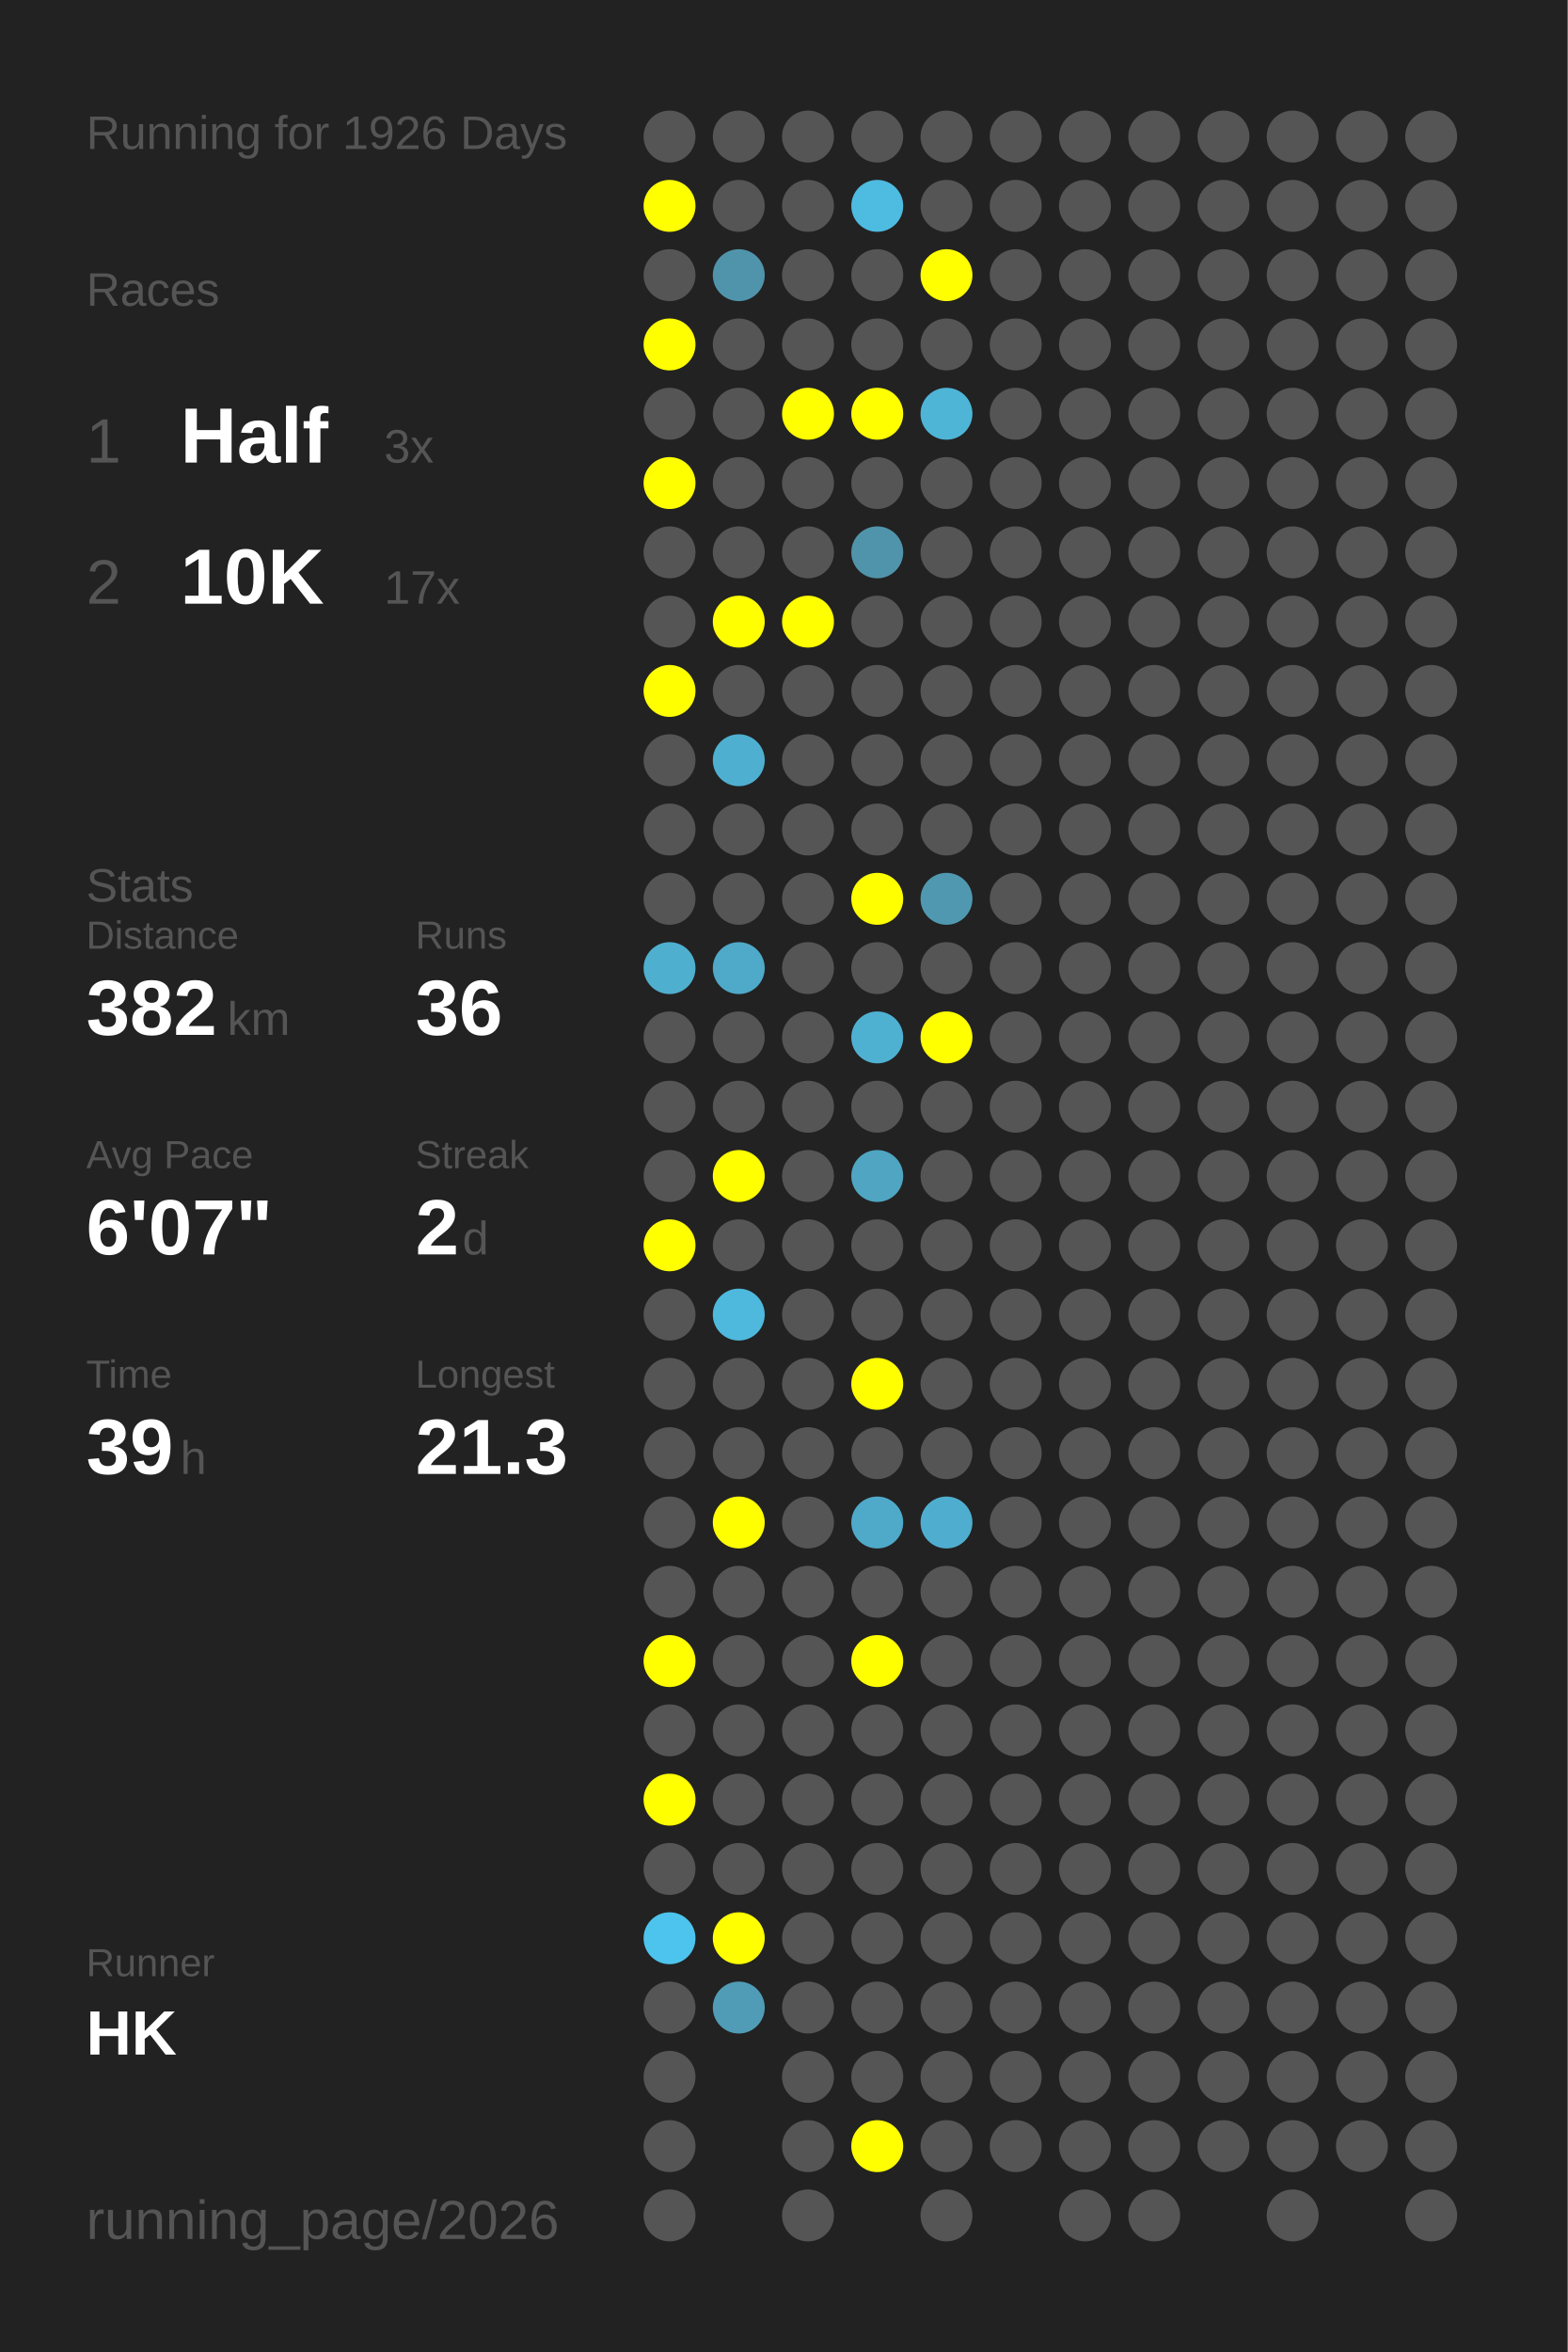
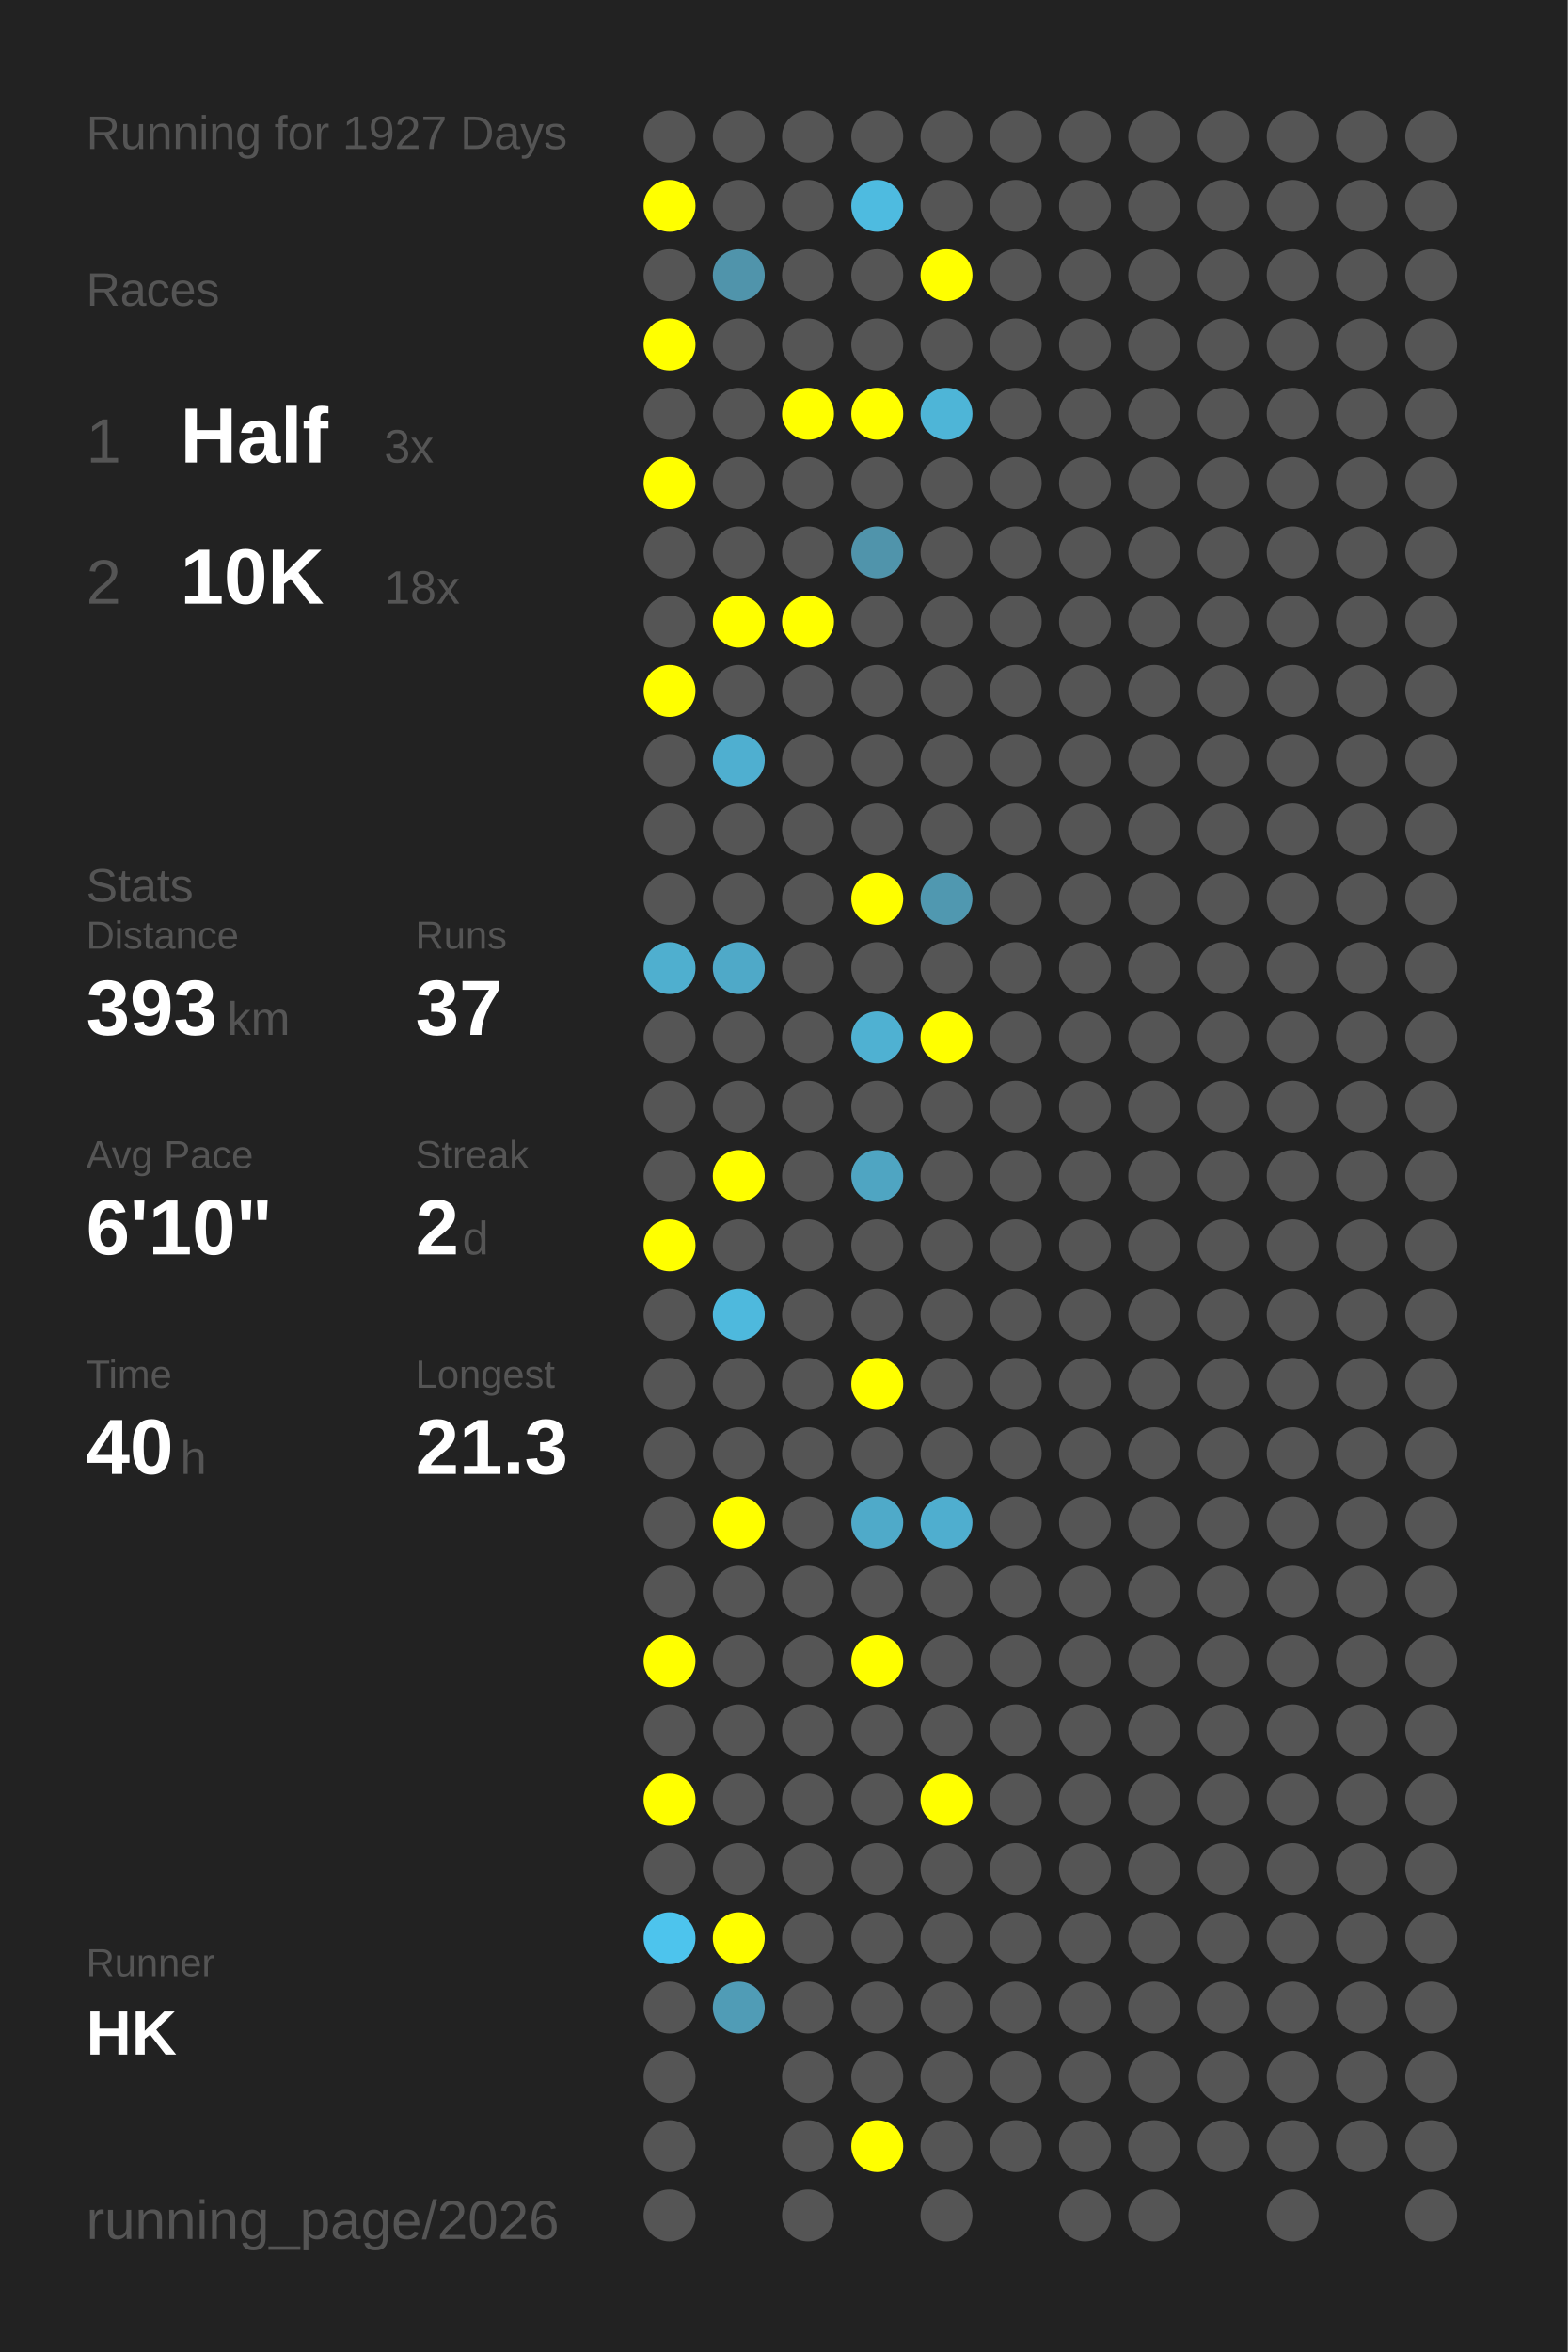
<svg xmlns="http://www.w3.org/2000/svg" baseProfile="full" height="300mm" version="1.1" viewBox="0,0,200,300" width="200mm">
  <defs />
  <rect fill="#222222" height="300" width="200" x="0" y="0" />
-   <text fill="#555555" style="font-size:6px; font-family:Arial;" x="11" y="19">Running for 1926 Days</text>
+   <text fill="#555555" style="font-size:6px; font-family:Arial;" x="11" y="19">Running for 1927 Days</text>
  <text fill="#555555" style="font-size:6px; font-family:Arial;" x="11" y="39">Races</text>
  <text fill="#555555" style="font-size:8px; font-family:Arial;" x="11" y="59">1</text>
  <text fill="#FFFFFF" style="font-size:10px; font-family:Arial; font-weight:bold;" x="23" y="59">Half</text>
  <text fill="#555555" style="font-size:6px; font-family:Arial;" x="49" y="59">3x</text>
  <text fill="#555555" style="font-size:8px; font-family:Arial;" x="11" y="77">2</text>
  <text fill="#FFFFFF" style="font-size:10px; font-family:Arial; font-weight:bold;" x="23" y="77">10K</text>
-   <text fill="#555555" style="font-size:6px; font-family:Arial;" x="49" y="77">17x</text>
+   <text fill="#555555" style="font-size:6px; font-family:Arial;" x="49" y="77">18x</text>
  <text fill="#555555" style="font-size:6px; font-family:Arial;" x="11" y="115">Stats</text>
  <text fill="#555555" style="font-size:5px; font-family:Arial;" x="11" y="121">Distance</text>
-   <text fill="#FFFFFF" style="font-size:10px; font-family:Arial; font-weight:bold;" x="11" y="132">382</text>
+   <text fill="#FFFFFF" style="font-size:10px; font-family:Arial; font-weight:bold;" x="11" y="132">393</text>
  <text fill="#555555" style="font-size:6px; font-family:Arial;" x="29" y="132">km</text>
  <text fill="#555555" style="font-size:5px; font-family:Arial;" x="53" y="121">Runs</text>
-   <text fill="#FFFFFF" style="font-size:10px; font-family:Arial; font-weight:bold;" x="53" y="132">36</text>
+   <text fill="#FFFFFF" style="font-size:10px; font-family:Arial; font-weight:bold;" x="53" y="132">37</text>
  <text fill="#555555" style="font-size:5px; font-family:Arial;" x="11" y="149">Avg Pace</text>
-   <text fill="#FFFFFF" style="font-size:10px; font-family:Arial; font-weight:bold;" x="11" y="160">6'07"</text>
+   <text fill="#FFFFFF" style="font-size:10px; font-family:Arial; font-weight:bold;" x="11" y="160">6'10"</text>
  <text fill="#555555" style="font-size:5px; font-family:Arial;" x="53" y="149">Streak</text>
  <text fill="#FFFFFF" style="font-size:10px; font-family:Arial; font-weight:bold;" x="53" y="160">2</text>
  <text fill="#555555" style="font-size:6px; font-family:Arial;" x="59" y="160">d</text>
  <text fill="#555555" style="font-size:5px; font-family:Arial;" x="11" y="177">Time</text>
-   <text fill="#FFFFFF" style="font-size:10px; font-family:Arial; font-weight:bold;" x="11" y="188">39</text>
+   <text fill="#FFFFFF" style="font-size:10px; font-family:Arial; font-weight:bold;" x="11" y="188">40</text>
  <text fill="#555555" style="font-size:6px; font-family:Arial;" x="23" y="188">h</text>
  <text fill="#555555" style="font-size:5px; font-family:Arial;" x="53" y="177">Longest</text>
  <text fill="#FFFFFF" style="font-size:10px; font-family:Arial; font-weight:bold;" x="53" y="188">21.3</text>
  <text fill="#555555" style="font-size:5px; font-family:Arial;" x="11" y="252.065">Runner</text>
  <text fill="#FFFFFF" style="font-size:8px; font-family:Arial; font-weight:bold;" x="11" y="262.065">HK</text>
  <text fill="#555555" style="font-size:7px; font-family:Arial;" x="11" y="285.581">running_page/2026</text>
  <circle cx="85.417" cy="17.419" fill="#555555" r="3.312" />
  <circle cx="85.417" cy="26.258" fill="#FFFF00" r="3.312" />
  <circle cx="85.417" cy="35.097" fill="#555555" r="3.312" />
  <circle cx="85.417" cy="43.935" fill="#FFFF00" r="3.312" />
  <circle cx="85.417" cy="52.774" fill="#555555" r="3.312" />
  <circle cx="85.417" cy="61.613" fill="#FFFF00" r="3.312" />
  <circle cx="85.417" cy="70.452" fill="#555555" r="3.312" />
  <circle cx="85.417" cy="79.29" fill="#555555" r="3.312" />
  <circle cx="85.417" cy="88.129" fill="#FFFF00" r="3.312" />
  <circle cx="85.417" cy="96.968" fill="#555555" r="3.312" />
  <circle cx="85.417" cy="105.806" fill="#555555" r="3.312" />
  <circle cx="85.417" cy="114.645" fill="#555555" r="3.312" />
  <circle cx="85.417" cy="123.484" fill="#4fafcf" r="3.312" />
  <circle cx="85.417" cy="132.323" fill="#555555" r="3.312" />
  <circle cx="85.417" cy="141.161" fill="#555555" r="3.312" />
  <circle cx="85.417" cy="150" fill="#555555" r="3.312" />
  <circle cx="85.417" cy="158.839" fill="#FFFF00" r="3.312" />
  <circle cx="85.417" cy="167.677" fill="#555555" r="3.312" />
  <circle cx="85.417" cy="176.516" fill="#555555" r="3.312" />
  <circle cx="85.417" cy="185.355" fill="#555555" r="3.312" />
  <circle cx="85.417" cy="194.194" fill="#555555" r="3.312" />
  <circle cx="85.417" cy="203.032" fill="#555555" r="3.312" />
  <circle cx="85.417" cy="211.871" fill="#FFFF00" r="3.312" />
  <circle cx="85.417" cy="220.71" fill="#555555" r="3.312" />
  <circle cx="85.417" cy="229.548" fill="#FFFF00" r="3.312" />
  <circle cx="85.417" cy="238.387" fill="#555555" r="3.312" />
  <circle cx="85.417" cy="247.226" fill="#4dc4ed" r="3.312" />
  <circle cx="85.417" cy="256.065" fill="#555555" r="3.312" />
  <circle cx="85.417" cy="264.903" fill="#555555" r="3.312" />
  <circle cx="85.417" cy="273.742" fill="#555555" r="3.312" />
  <circle cx="85.417" cy="282.581" fill="#555555" r="3.312" />
  <circle cx="94.25" cy="17.419" fill="#555555" r="3.312" />
  <circle cx="94.25" cy="26.258" fill="#555555" r="3.312" />
  <circle cx="94.25" cy="35.097" fill="#5094ab" r="3.312" />
  <circle cx="94.25" cy="43.935" fill="#555555" r="3.312" />
  <circle cx="94.25" cy="52.774" fill="#555555" r="3.312" />
  <circle cx="94.25" cy="61.613" fill="#555555" r="3.312" />
  <circle cx="94.25" cy="70.452" fill="#555555" r="3.312" />
  <circle cx="94.25" cy="79.29" fill="#FFFF00" r="3.312" />
  <circle cx="94.25" cy="88.129" fill="#555555" r="3.312" />
  <circle cx="94.25" cy="96.968" fill="#4fafd0" r="3.312" />
  <circle cx="94.25" cy="105.806" fill="#555555" r="3.312" />
  <circle cx="94.25" cy="114.645" fill="#555555" r="3.312" />
  <circle cx="94.25" cy="123.484" fill="#4fa9c8" r="3.312" />
  <circle cx="94.25" cy="132.323" fill="#555555" r="3.312" />
  <circle cx="94.25" cy="141.161" fill="#555555" r="3.312" />
  <circle cx="94.25" cy="150" fill="#FFFF00" r="3.312" />
  <circle cx="94.25" cy="158.839" fill="#555555" r="3.312" />
  <circle cx="94.25" cy="167.677" fill="#4eb9dd" r="3.312" />
  <circle cx="94.25" cy="176.516" fill="#555555" r="3.312" />
  <circle cx="94.25" cy="185.355" fill="#555555" r="3.312" />
  <circle cx="94.25" cy="194.194" fill="#FFFF00" r="3.312" />
  <circle cx="94.25" cy="203.032" fill="#555555" r="3.312" />
  <circle cx="94.25" cy="211.871" fill="#555555" r="3.312" />
  <circle cx="94.25" cy="220.71" fill="#555555" r="3.312" />
  <circle cx="94.25" cy="229.548" fill="#555555" r="3.312" />
  <circle cx="94.25" cy="238.387" fill="#555555" r="3.312" />
  <circle cx="94.25" cy="247.226" fill="#FFFF00" r="3.312" />
  <circle cx="94.25" cy="256.065" fill="#509cb6" r="3.312" />
  <circle cx="103.083" cy="17.419" fill="#555555" r="3.312" />
  <circle cx="103.083" cy="26.258" fill="#555555" r="3.312" />
  <circle cx="103.083" cy="35.097" fill="#555555" r="3.312" />
  <circle cx="103.083" cy="43.935" fill="#555555" r="3.312" />
  <circle cx="103.083" cy="52.774" fill="#FFFF00" r="3.312" />
  <circle cx="103.083" cy="61.613" fill="#555555" r="3.312" />
  <circle cx="103.083" cy="70.452" fill="#555555" r="3.312" />
  <circle cx="103.083" cy="79.29" fill="#FFFF00" r="3.312" />
  <circle cx="103.083" cy="88.129" fill="#555555" r="3.312" />
  <circle cx="103.083" cy="96.968" fill="#555555" r="3.312" />
  <circle cx="103.083" cy="105.806" fill="#555555" r="3.312" />
  <circle cx="103.083" cy="114.645" fill="#555555" r="3.312" />
  <circle cx="103.083" cy="123.484" fill="#555555" r="3.312" />
  <circle cx="103.083" cy="132.323" fill="#555555" r="3.312" />
  <circle cx="103.083" cy="141.161" fill="#555555" r="3.312" />
  <circle cx="103.083" cy="150" fill="#555555" r="3.312" />
  <circle cx="103.083" cy="158.839" fill="#555555" r="3.312" />
  <circle cx="103.083" cy="167.677" fill="#555555" r="3.312" />
  <circle cx="103.083" cy="176.516" fill="#555555" r="3.312" />
  <circle cx="103.083" cy="185.355" fill="#555555" r="3.312" />
  <circle cx="103.083" cy="194.194" fill="#555555" r="3.312" />
  <circle cx="103.083" cy="203.032" fill="#555555" r="3.312" />
  <circle cx="103.083" cy="211.871" fill="#555555" r="3.312" />
  <circle cx="103.083" cy="220.71" fill="#555555" r="3.312" />
  <circle cx="103.083" cy="229.548" fill="#555555" r="3.312" />
  <circle cx="103.083" cy="238.387" fill="#555555" r="3.312" />
  <circle cx="103.083" cy="247.226" fill="#555555" r="3.312" />
  <circle cx="103.083" cy="256.065" fill="#555555" r="3.312" />
  <circle cx="103.083" cy="264.903" fill="#555555" r="3.312" />
  <circle cx="103.083" cy="273.742" fill="#555555" r="3.312" />
  <circle cx="103.083" cy="282.581" fill="#555555" r="3.312" />
  <circle cx="111.917" cy="17.419" fill="#555555" r="3.312" />
  <circle cx="111.917" cy="26.258" fill="#4ebbe0" r="3.312" />
  <circle cx="111.917" cy="35.097" fill="#555555" r="3.312" />
  <circle cx="111.917" cy="43.935" fill="#555555" r="3.312" />
  <circle cx="111.917" cy="52.774" fill="#FFFF00" r="3.312" />
  <circle cx="111.917" cy="61.613" fill="#555555" r="3.312" />
  <circle cx="111.917" cy="70.452" fill="#5094ab" r="3.312" />
  <circle cx="111.917" cy="79.29" fill="#555555" r="3.312" />
  <circle cx="111.917" cy="88.129" fill="#555555" r="3.312" />
  <circle cx="111.917" cy="96.968" fill="#555555" r="3.312" />
  <circle cx="111.917" cy="105.806" fill="#555555" r="3.312" />
  <circle cx="111.917" cy="114.645" fill="#FFFF00" r="3.312" />
  <circle cx="111.917" cy="123.484" fill="#555555" r="3.312" />
  <circle cx="111.917" cy="132.323" fill="#4fb1d2" r="3.312" />
  <circle cx="111.917" cy="141.161" fill="#555555" r="3.312" />
  <circle cx="111.917" cy="150" fill="#4fa5c2" r="3.312" />
  <circle cx="111.917" cy="158.839" fill="#555555" r="3.312" />
  <circle cx="111.917" cy="167.677" fill="#555555" r="3.312" />
  <circle cx="111.917" cy="176.516" fill="#FFFF00" r="3.312" />
  <circle cx="111.917" cy="185.355" fill="#555555" r="3.312" />
  <circle cx="111.917" cy="194.194" fill="#4faac9" r="3.312" />
  <circle cx="111.917" cy="203.032" fill="#555555" r="3.312" />
  <circle cx="111.917" cy="211.871" fill="#FFFF00" r="3.312" />
  <circle cx="111.917" cy="220.71" fill="#555555" r="3.312" />
  <circle cx="111.917" cy="229.548" fill="#555555" r="3.312" />
  <circle cx="111.917" cy="238.387" fill="#555555" r="3.312" />
  <circle cx="111.917" cy="247.226" fill="#555555" r="3.312" />
  <circle cx="111.917" cy="256.065" fill="#555555" r="3.312" />
  <circle cx="111.917" cy="264.903" fill="#555555" r="3.312" />
  <circle cx="111.917" cy="273.742" fill="#FFFF00" r="3.312" />
  <circle cx="120.75" cy="17.419" fill="#555555" r="3.312" />
  <circle cx="120.75" cy="26.258" fill="#555555" r="3.312" />
  <circle cx="120.75" cy="35.097" fill="#FFFF00" r="3.312" />
  <circle cx="120.75" cy="43.935" fill="#555555" r="3.312" />
  <circle cx="120.75" cy="52.774" fill="#4eb5d7" r="3.312" />
  <circle cx="120.75" cy="61.613" fill="#555555" r="3.312" />
  <circle cx="120.75" cy="70.452" fill="#555555" r="3.312" />
  <circle cx="120.75" cy="79.29" fill="#555555" r="3.312" />
  <circle cx="120.75" cy="88.129" fill="#555555" r="3.312" />
  <circle cx="120.75" cy="96.968" fill="#555555" r="3.312" />
  <circle cx="120.75" cy="105.806" fill="#555555" r="3.312" />
  <circle cx="120.75" cy="114.645" fill="#5098b0" r="3.312" />
  <circle cx="120.75" cy="123.484" fill="#555555" r="3.312" />
  <circle cx="120.75" cy="132.323" fill="#FFFF00" r="3.312" />
  <circle cx="120.75" cy="141.161" fill="#555555" r="3.312" />
  <circle cx="120.75" cy="150" fill="#555555" r="3.312" />
  <circle cx="120.75" cy="158.839" fill="#555555" r="3.312" />
  <circle cx="120.75" cy="167.677" fill="#555555" r="3.312" />
  <circle cx="120.75" cy="176.516" fill="#555555" r="3.312" />
  <circle cx="120.75" cy="185.355" fill="#555555" r="3.312" />
  <circle cx="120.75" cy="194.194" fill="#4faecf" r="3.312" />
  <circle cx="120.75" cy="203.032" fill="#555555" r="3.312" />
  <circle cx="120.75" cy="211.871" fill="#555555" r="3.312" />
  <circle cx="120.75" cy="220.71" fill="#555555" r="3.312" />
-   <circle cx="120.75" cy="229.548" fill="#555555" r="3.312" />
+   <circle cx="120.75" cy="229.548" fill="#FFFF00" r="3.312" />
  <circle cx="120.75" cy="238.387" fill="#555555" r="3.312" />
  <circle cx="120.75" cy="247.226" fill="#555555" r="3.312" />
  <circle cx="120.75" cy="256.065" fill="#555555" r="3.312" />
  <circle cx="120.75" cy="264.903" fill="#555555" r="3.312" />
  <circle cx="120.75" cy="273.742" fill="#555555" r="3.312" />
  <circle cx="120.75" cy="282.581" fill="#555555" r="3.312" />
  <circle cx="129.583" cy="17.419" fill="#555555" r="3.312" />
  <circle cx="129.583" cy="26.258" fill="#555555" r="3.312" />
  <circle cx="129.583" cy="35.097" fill="#555555" r="3.312" />
  <circle cx="129.583" cy="43.935" fill="#555555" r="3.312" />
  <circle cx="129.583" cy="52.774" fill="#555555" r="3.312" />
  <circle cx="129.583" cy="61.613" fill="#555555" r="3.312" />
  <circle cx="129.583" cy="70.452" fill="#555555" r="3.312" />
  <circle cx="129.583" cy="79.29" fill="#555555" r="3.312" />
  <circle cx="129.583" cy="88.129" fill="#555555" r="3.312" />
  <circle cx="129.583" cy="96.968" fill="#555555" r="3.312" />
  <circle cx="129.583" cy="105.806" fill="#555555" r="3.312" />
  <circle cx="129.583" cy="114.645" fill="#555555" r="3.312" />
  <circle cx="129.583" cy="123.484" fill="#555555" r="3.312" />
  <circle cx="129.583" cy="132.323" fill="#555555" r="3.312" />
  <circle cx="129.583" cy="141.161" fill="#555555" r="3.312" />
  <circle cx="129.583" cy="150" fill="#555555" r="3.312" />
  <circle cx="129.583" cy="158.839" fill="#555555" r="3.312" />
  <circle cx="129.583" cy="167.677" fill="#555555" r="3.312" />
  <circle cx="129.583" cy="176.516" fill="#555555" r="3.312" />
  <circle cx="129.583" cy="185.355" fill="#555555" r="3.312" />
  <circle cx="129.583" cy="194.194" fill="#555555" r="3.312" />
  <circle cx="129.583" cy="203.032" fill="#555555" r="3.312" />
  <circle cx="129.583" cy="211.871" fill="#555555" r="3.312" />
  <circle cx="129.583" cy="220.71" fill="#555555" r="3.312" />
  <circle cx="129.583" cy="229.548" fill="#555555" r="3.312" />
  <circle cx="129.583" cy="238.387" fill="#555555" r="3.312" />
  <circle cx="129.583" cy="247.226" fill="#555555" r="3.312" />
  <circle cx="129.583" cy="256.065" fill="#555555" r="3.312" />
  <circle cx="129.583" cy="264.903" fill="#555555" r="3.312" />
  <circle cx="129.583" cy="273.742" fill="#555555" r="3.312" />
  <circle cx="138.417" cy="17.419" fill="#555555" r="3.312" />
  <circle cx="138.417" cy="26.258" fill="#555555" r="3.312" />
  <circle cx="138.417" cy="35.097" fill="#555555" r="3.312" />
  <circle cx="138.417" cy="43.935" fill="#555555" r="3.312" />
  <circle cx="138.417" cy="52.774" fill="#555555" r="3.312" />
  <circle cx="138.417" cy="61.613" fill="#555555" r="3.312" />
  <circle cx="138.417" cy="70.452" fill="#555555" r="3.312" />
  <circle cx="138.417" cy="79.29" fill="#555555" r="3.312" />
  <circle cx="138.417" cy="88.129" fill="#555555" r="3.312" />
  <circle cx="138.417" cy="96.968" fill="#555555" r="3.312" />
  <circle cx="138.417" cy="105.806" fill="#555555" r="3.312" />
  <circle cx="138.417" cy="114.645" fill="#555555" r="3.312" />
  <circle cx="138.417" cy="123.484" fill="#555555" r="3.312" />
  <circle cx="138.417" cy="132.323" fill="#555555" r="3.312" />
  <circle cx="138.417" cy="141.161" fill="#555555" r="3.312" />
  <circle cx="138.417" cy="150" fill="#555555" r="3.312" />
  <circle cx="138.417" cy="158.839" fill="#555555" r="3.312" />
  <circle cx="138.417" cy="167.677" fill="#555555" r="3.312" />
  <circle cx="138.417" cy="176.516" fill="#555555" r="3.312" />
  <circle cx="138.417" cy="185.355" fill="#555555" r="3.312" />
  <circle cx="138.417" cy="194.194" fill="#555555" r="3.312" />
  <circle cx="138.417" cy="203.032" fill="#555555" r="3.312" />
  <circle cx="138.417" cy="211.871" fill="#555555" r="3.312" />
  <circle cx="138.417" cy="220.71" fill="#555555" r="3.312" />
  <circle cx="138.417" cy="229.548" fill="#555555" r="3.312" />
  <circle cx="138.417" cy="238.387" fill="#555555" r="3.312" />
  <circle cx="138.417" cy="247.226" fill="#555555" r="3.312" />
  <circle cx="138.417" cy="256.065" fill="#555555" r="3.312" />
  <circle cx="138.417" cy="264.903" fill="#555555" r="3.312" />
  <circle cx="138.417" cy="273.742" fill="#555555" r="3.312" />
  <circle cx="138.417" cy="282.581" fill="#555555" r="3.312" />
  <circle cx="147.25" cy="17.419" fill="#555555" r="3.312" />
  <circle cx="147.25" cy="26.258" fill="#555555" r="3.312" />
  <circle cx="147.25" cy="35.097" fill="#555555" r="3.312" />
  <circle cx="147.25" cy="43.935" fill="#555555" r="3.312" />
  <circle cx="147.25" cy="52.774" fill="#555555" r="3.312" />
  <circle cx="147.25" cy="61.613" fill="#555555" r="3.312" />
  <circle cx="147.25" cy="70.452" fill="#555555" r="3.312" />
  <circle cx="147.25" cy="79.29" fill="#555555" r="3.312" />
  <circle cx="147.25" cy="88.129" fill="#555555" r="3.312" />
  <circle cx="147.25" cy="96.968" fill="#555555" r="3.312" />
  <circle cx="147.25" cy="105.806" fill="#555555" r="3.312" />
  <circle cx="147.25" cy="114.645" fill="#555555" r="3.312" />
  <circle cx="147.25" cy="123.484" fill="#555555" r="3.312" />
  <circle cx="147.25" cy="132.323" fill="#555555" r="3.312" />
  <circle cx="147.25" cy="141.161" fill="#555555" r="3.312" />
  <circle cx="147.25" cy="150" fill="#555555" r="3.312" />
  <circle cx="147.25" cy="158.839" fill="#555555" r="3.312" />
  <circle cx="147.25" cy="167.677" fill="#555555" r="3.312" />
  <circle cx="147.25" cy="176.516" fill="#555555" r="3.312" />
  <circle cx="147.25" cy="185.355" fill="#555555" r="3.312" />
  <circle cx="147.25" cy="194.194" fill="#555555" r="3.312" />
  <circle cx="147.25" cy="203.032" fill="#555555" r="3.312" />
  <circle cx="147.25" cy="211.871" fill="#555555" r="3.312" />
  <circle cx="147.25" cy="220.71" fill="#555555" r="3.312" />
  <circle cx="147.25" cy="229.548" fill="#555555" r="3.312" />
  <circle cx="147.25" cy="238.387" fill="#555555" r="3.312" />
  <circle cx="147.25" cy="247.226" fill="#555555" r="3.312" />
  <circle cx="147.25" cy="256.065" fill="#555555" r="3.312" />
  <circle cx="147.25" cy="264.903" fill="#555555" r="3.312" />
  <circle cx="147.25" cy="273.742" fill="#555555" r="3.312" />
  <circle cx="147.25" cy="282.581" fill="#555555" r="3.312" />
  <circle cx="156.083" cy="17.419" fill="#555555" r="3.312" />
  <circle cx="156.083" cy="26.258" fill="#555555" r="3.312" />
  <circle cx="156.083" cy="35.097" fill="#555555" r="3.312" />
  <circle cx="156.083" cy="43.935" fill="#555555" r="3.312" />
  <circle cx="156.083" cy="52.774" fill="#555555" r="3.312" />
  <circle cx="156.083" cy="61.613" fill="#555555" r="3.312" />
  <circle cx="156.083" cy="70.452" fill="#555555" r="3.312" />
  <circle cx="156.083" cy="79.29" fill="#555555" r="3.312" />
  <circle cx="156.083" cy="88.129" fill="#555555" r="3.312" />
  <circle cx="156.083" cy="96.968" fill="#555555" r="3.312" />
  <circle cx="156.083" cy="105.806" fill="#555555" r="3.312" />
  <circle cx="156.083" cy="114.645" fill="#555555" r="3.312" />
  <circle cx="156.083" cy="123.484" fill="#555555" r="3.312" />
  <circle cx="156.083" cy="132.323" fill="#555555" r="3.312" />
  <circle cx="156.083" cy="141.161" fill="#555555" r="3.312" />
  <circle cx="156.083" cy="150" fill="#555555" r="3.312" />
  <circle cx="156.083" cy="158.839" fill="#555555" r="3.312" />
  <circle cx="156.083" cy="167.677" fill="#555555" r="3.312" />
  <circle cx="156.083" cy="176.516" fill="#555555" r="3.312" />
  <circle cx="156.083" cy="185.355" fill="#555555" r="3.312" />
  <circle cx="156.083" cy="194.194" fill="#555555" r="3.312" />
  <circle cx="156.083" cy="203.032" fill="#555555" r="3.312" />
  <circle cx="156.083" cy="211.871" fill="#555555" r="3.312" />
  <circle cx="156.083" cy="220.71" fill="#555555" r="3.312" />
  <circle cx="156.083" cy="229.548" fill="#555555" r="3.312" />
  <circle cx="156.083" cy="238.387" fill="#555555" r="3.312" />
  <circle cx="156.083" cy="247.226" fill="#555555" r="3.312" />
  <circle cx="156.083" cy="256.065" fill="#555555" r="3.312" />
  <circle cx="156.083" cy="264.903" fill="#555555" r="3.312" />
  <circle cx="156.083" cy="273.742" fill="#555555" r="3.312" />
  <circle cx="164.917" cy="17.419" fill="#555555" r="3.312" />
  <circle cx="164.917" cy="26.258" fill="#555555" r="3.312" />
  <circle cx="164.917" cy="35.097" fill="#555555" r="3.312" />
  <circle cx="164.917" cy="43.935" fill="#555555" r="3.312" />
  <circle cx="164.917" cy="52.774" fill="#555555" r="3.312" />
  <circle cx="164.917" cy="61.613" fill="#555555" r="3.312" />
  <circle cx="164.917" cy="70.452" fill="#555555" r="3.312" />
  <circle cx="164.917" cy="79.29" fill="#555555" r="3.312" />
  <circle cx="164.917" cy="88.129" fill="#555555" r="3.312" />
  <circle cx="164.917" cy="96.968" fill="#555555" r="3.312" />
  <circle cx="164.917" cy="105.806" fill="#555555" r="3.312" />
  <circle cx="164.917" cy="114.645" fill="#555555" r="3.312" />
  <circle cx="164.917" cy="123.484" fill="#555555" r="3.312" />
  <circle cx="164.917" cy="132.323" fill="#555555" r="3.312" />
  <circle cx="164.917" cy="141.161" fill="#555555" r="3.312" />
  <circle cx="164.917" cy="150" fill="#555555" r="3.312" />
  <circle cx="164.917" cy="158.839" fill="#555555" r="3.312" />
  <circle cx="164.917" cy="167.677" fill="#555555" r="3.312" />
  <circle cx="164.917" cy="176.516" fill="#555555" r="3.312" />
  <circle cx="164.917" cy="185.355" fill="#555555" r="3.312" />
  <circle cx="164.917" cy="194.194" fill="#555555" r="3.312" />
  <circle cx="164.917" cy="203.032" fill="#555555" r="3.312" />
  <circle cx="164.917" cy="211.871" fill="#555555" r="3.312" />
  <circle cx="164.917" cy="220.71" fill="#555555" r="3.312" />
  <circle cx="164.917" cy="229.548" fill="#555555" r="3.312" />
  <circle cx="164.917" cy="238.387" fill="#555555" r="3.312" />
  <circle cx="164.917" cy="247.226" fill="#555555" r="3.312" />
  <circle cx="164.917" cy="256.065" fill="#555555" r="3.312" />
  <circle cx="164.917" cy="264.903" fill="#555555" r="3.312" />
  <circle cx="164.917" cy="273.742" fill="#555555" r="3.312" />
  <circle cx="164.917" cy="282.581" fill="#555555" r="3.312" />
  <circle cx="173.75" cy="17.419" fill="#555555" r="3.312" />
  <circle cx="173.75" cy="26.258" fill="#555555" r="3.312" />
  <circle cx="173.75" cy="35.097" fill="#555555" r="3.312" />
  <circle cx="173.75" cy="43.935" fill="#555555" r="3.312" />
  <circle cx="173.75" cy="52.774" fill="#555555" r="3.312" />
  <circle cx="173.75" cy="61.613" fill="#555555" r="3.312" />
  <circle cx="173.75" cy="70.452" fill="#555555" r="3.312" />
  <circle cx="173.75" cy="79.29" fill="#555555" r="3.312" />
  <circle cx="173.75" cy="88.129" fill="#555555" r="3.312" />
  <circle cx="173.75" cy="96.968" fill="#555555" r="3.312" />
  <circle cx="173.75" cy="105.806" fill="#555555" r="3.312" />
  <circle cx="173.75" cy="114.645" fill="#555555" r="3.312" />
  <circle cx="173.75" cy="123.484" fill="#555555" r="3.312" />
  <circle cx="173.75" cy="132.323" fill="#555555" r="3.312" />
  <circle cx="173.75" cy="141.161" fill="#555555" r="3.312" />
  <circle cx="173.75" cy="150" fill="#555555" r="3.312" />
  <circle cx="173.75" cy="158.839" fill="#555555" r="3.312" />
  <circle cx="173.75" cy="167.677" fill="#555555" r="3.312" />
  <circle cx="173.75" cy="176.516" fill="#555555" r="3.312" />
  <circle cx="173.75" cy="185.355" fill="#555555" r="3.312" />
  <circle cx="173.75" cy="194.194" fill="#555555" r="3.312" />
  <circle cx="173.75" cy="203.032" fill="#555555" r="3.312" />
  <circle cx="173.75" cy="211.871" fill="#555555" r="3.312" />
  <circle cx="173.75" cy="220.71" fill="#555555" r="3.312" />
  <circle cx="173.75" cy="229.548" fill="#555555" r="3.312" />
  <circle cx="173.75" cy="238.387" fill="#555555" r="3.312" />
  <circle cx="173.75" cy="247.226" fill="#555555" r="3.312" />
  <circle cx="173.75" cy="256.065" fill="#555555" r="3.312" />
  <circle cx="173.75" cy="264.903" fill="#555555" r="3.312" />
  <circle cx="173.75" cy="273.742" fill="#555555" r="3.312" />
  <circle cx="182.583" cy="17.419" fill="#555555" r="3.312" />
  <circle cx="182.583" cy="26.258" fill="#555555" r="3.312" />
  <circle cx="182.583" cy="35.097" fill="#555555" r="3.312" />
  <circle cx="182.583" cy="43.935" fill="#555555" r="3.312" />
  <circle cx="182.583" cy="52.774" fill="#555555" r="3.312" />
  <circle cx="182.583" cy="61.613" fill="#555555" r="3.312" />
  <circle cx="182.583" cy="70.452" fill="#555555" r="3.312" />
  <circle cx="182.583" cy="79.29" fill="#555555" r="3.312" />
  <circle cx="182.583" cy="88.129" fill="#555555" r="3.312" />
  <circle cx="182.583" cy="96.968" fill="#555555" r="3.312" />
  <circle cx="182.583" cy="105.806" fill="#555555" r="3.312" />
  <circle cx="182.583" cy="114.645" fill="#555555" r="3.312" />
  <circle cx="182.583" cy="123.484" fill="#555555" r="3.312" />
  <circle cx="182.583" cy="132.323" fill="#555555" r="3.312" />
  <circle cx="182.583" cy="141.161" fill="#555555" r="3.312" />
  <circle cx="182.583" cy="150" fill="#555555" r="3.312" />
  <circle cx="182.583" cy="158.839" fill="#555555" r="3.312" />
  <circle cx="182.583" cy="167.677" fill="#555555" r="3.312" />
  <circle cx="182.583" cy="176.516" fill="#555555" r="3.312" />
  <circle cx="182.583" cy="185.355" fill="#555555" r="3.312" />
  <circle cx="182.583" cy="194.194" fill="#555555" r="3.312" />
  <circle cx="182.583" cy="203.032" fill="#555555" r="3.312" />
  <circle cx="182.583" cy="211.871" fill="#555555" r="3.312" />
  <circle cx="182.583" cy="220.71" fill="#555555" r="3.312" />
  <circle cx="182.583" cy="229.548" fill="#555555" r="3.312" />
  <circle cx="182.583" cy="238.387" fill="#555555" r="3.312" />
  <circle cx="182.583" cy="247.226" fill="#555555" r="3.312" />
  <circle cx="182.583" cy="256.065" fill="#555555" r="3.312" />
  <circle cx="182.583" cy="264.903" fill="#555555" r="3.312" />
  <circle cx="182.583" cy="273.742" fill="#555555" r="3.312" />
  <circle cx="182.583" cy="282.581" fill="#555555" r="3.312" />
</svg>
